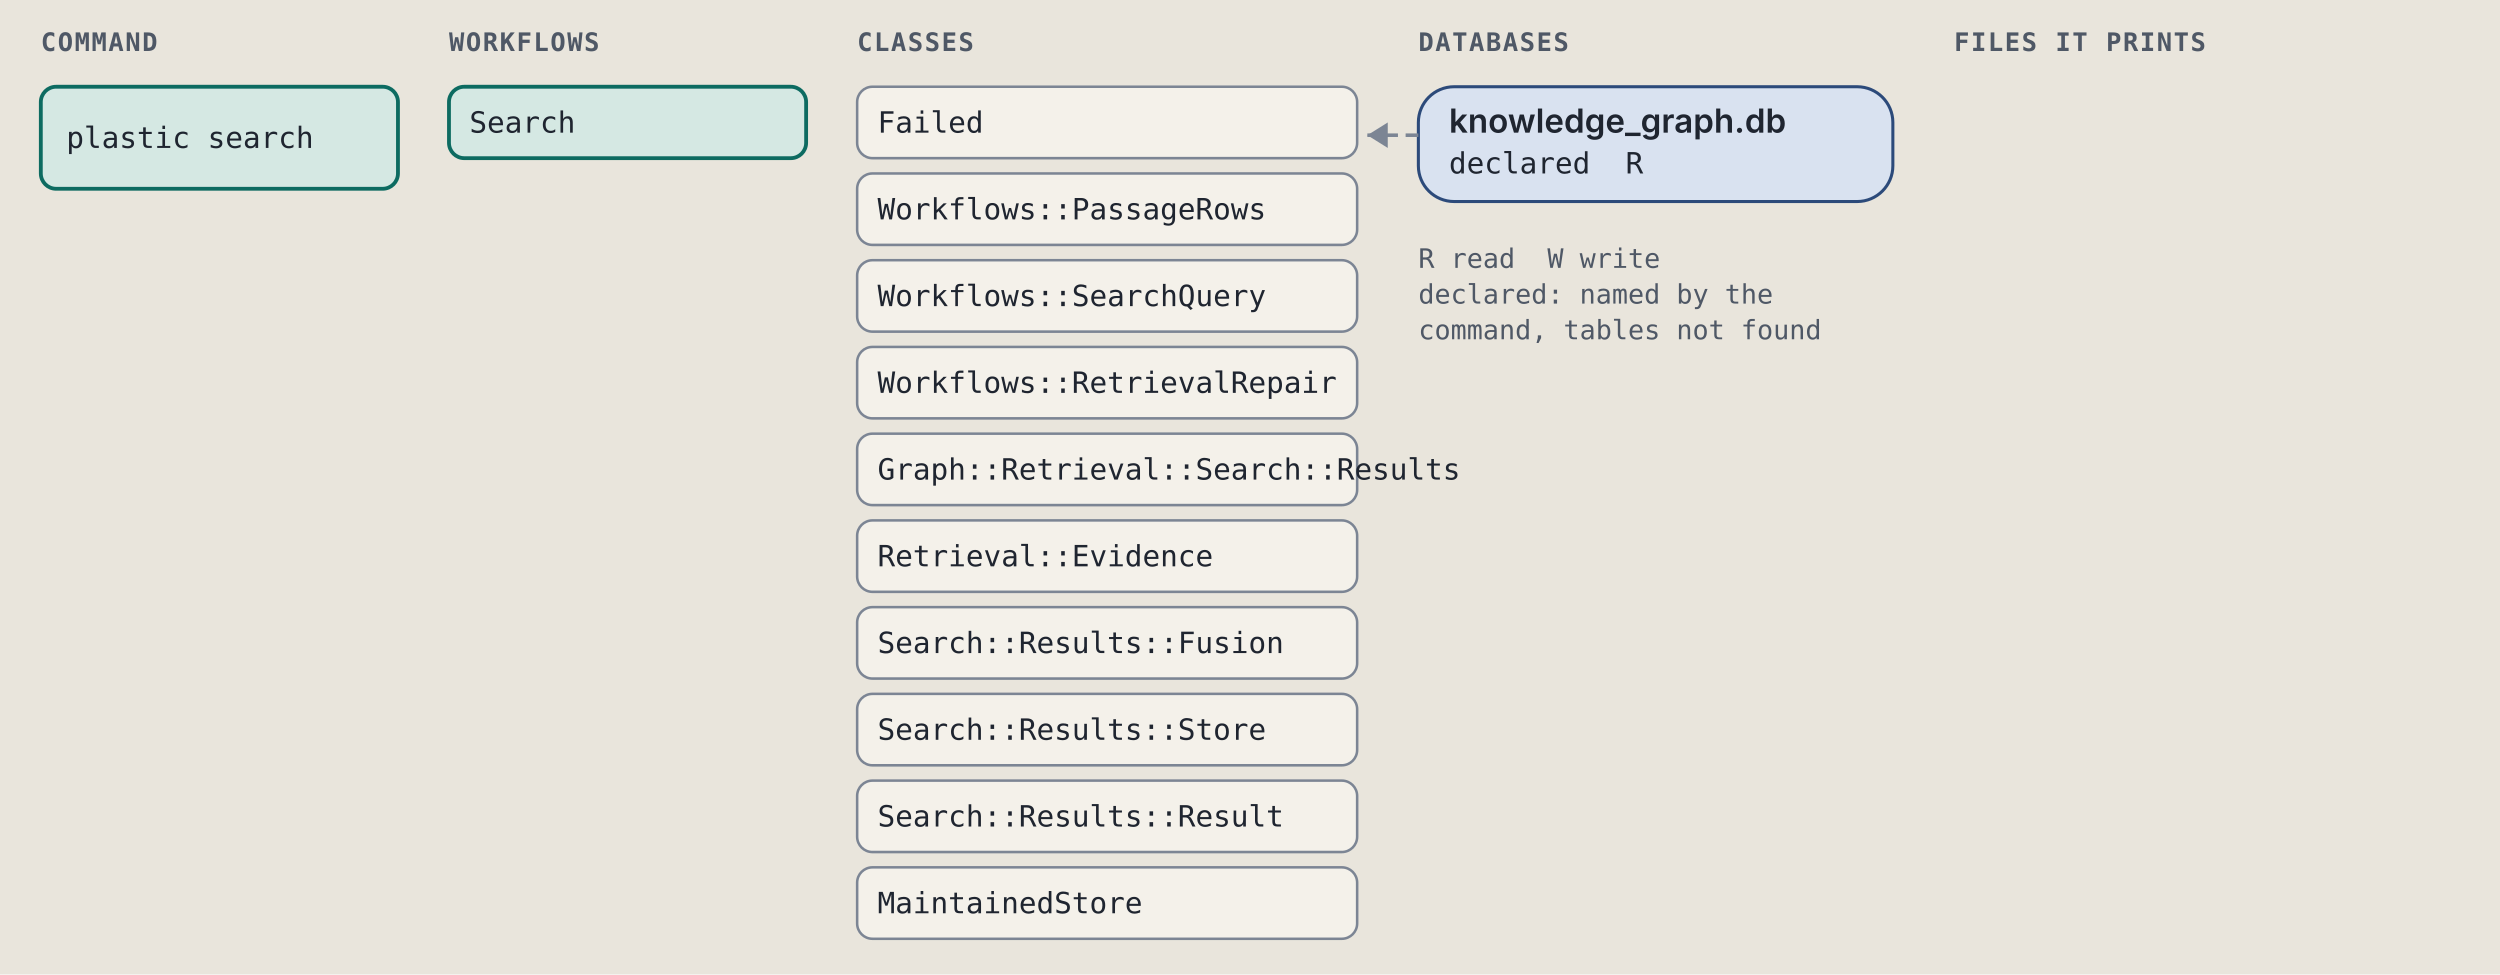
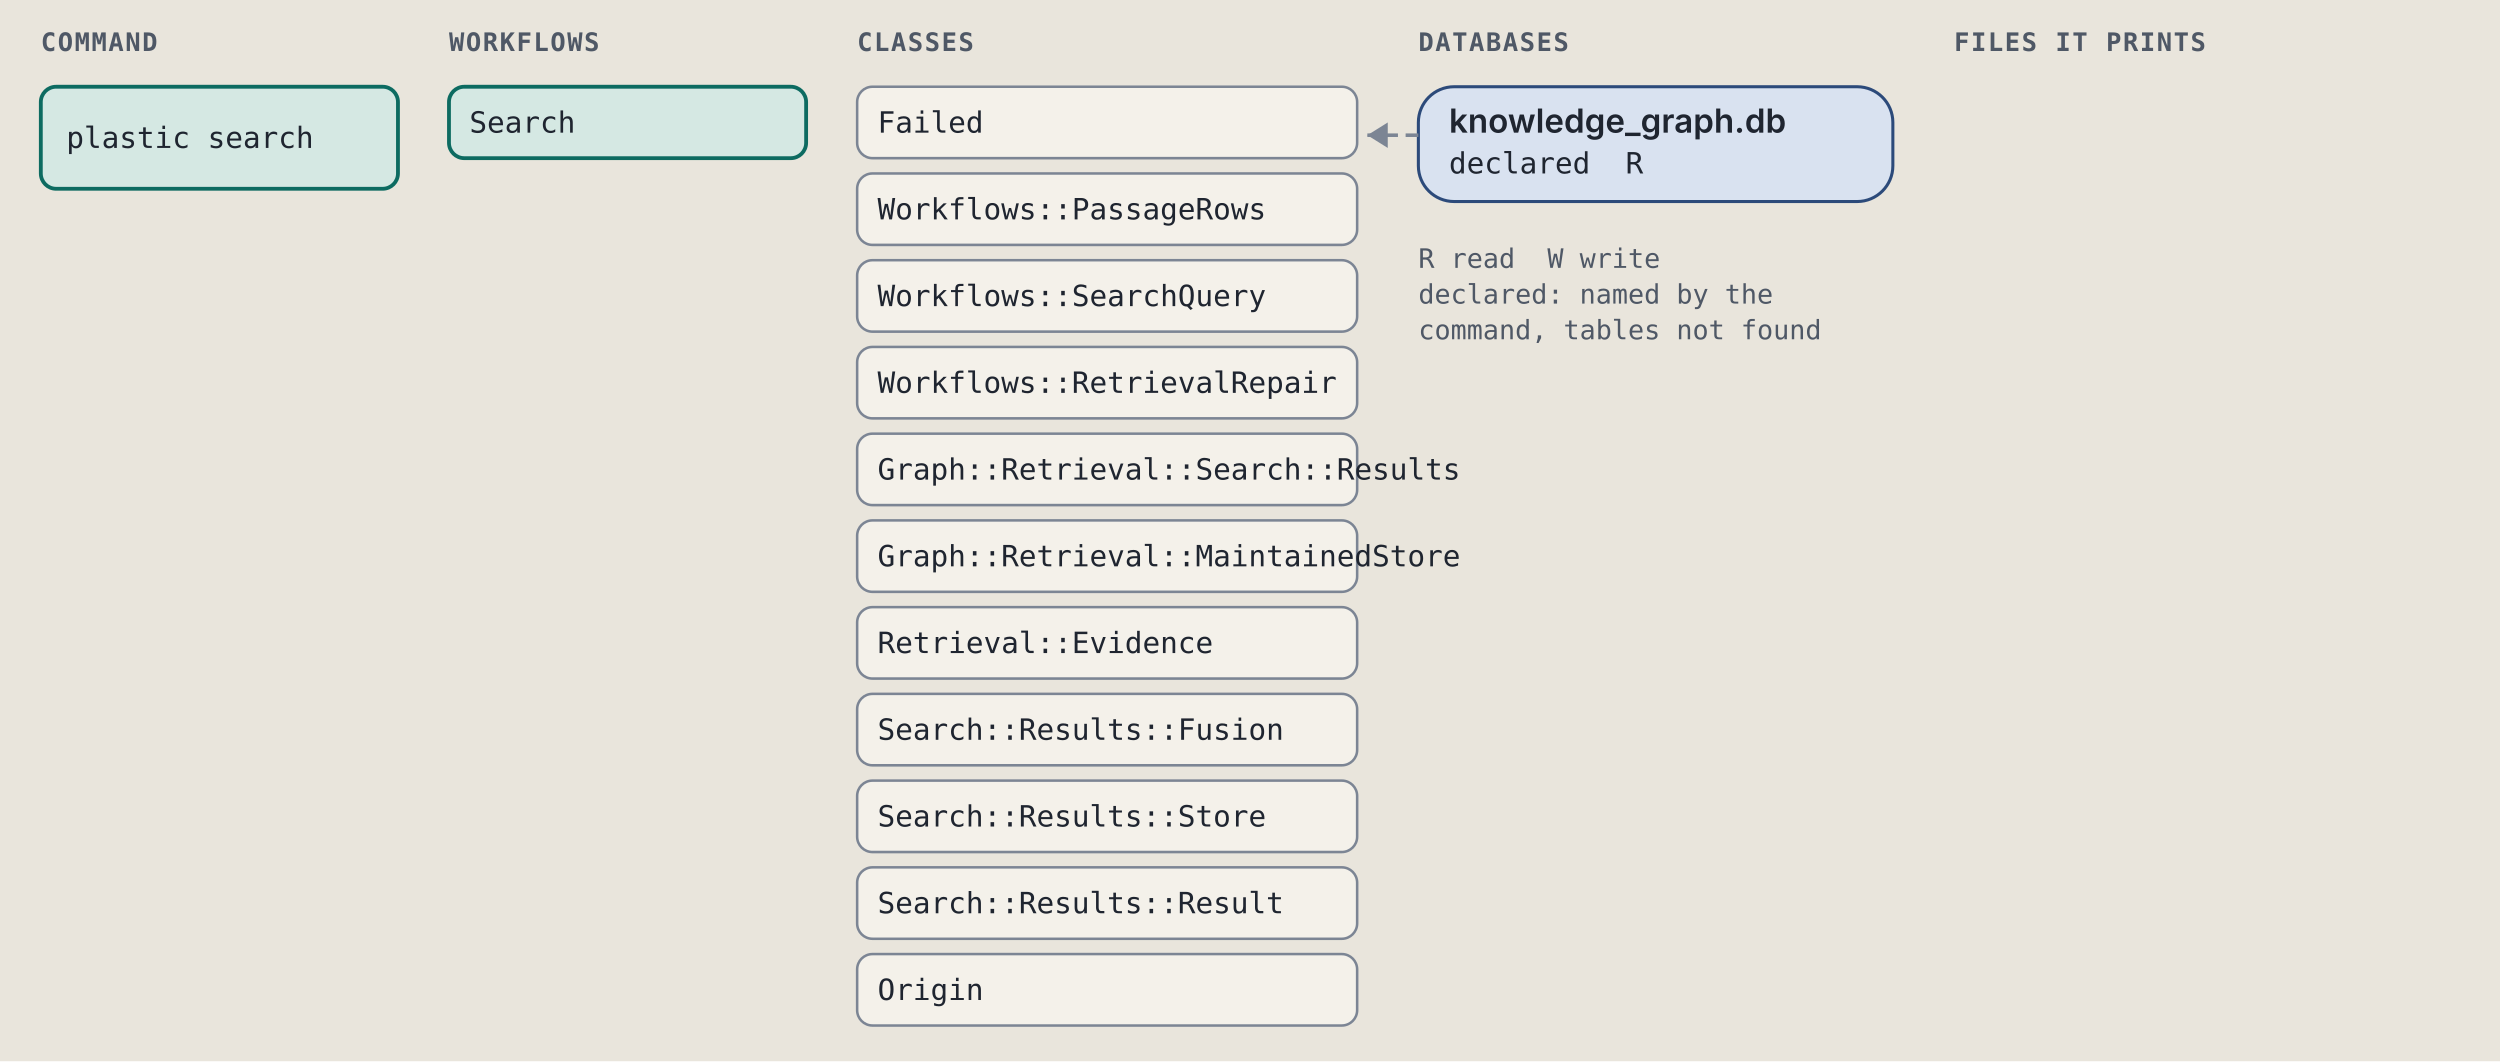
- <svg xmlns="http://www.w3.org/2000/svg" viewBox="0 0 980 382" width="980" height="382" role="img" xml:space="preserve">
+ <svg xmlns="http://www.w3.org/2000/svg" viewBox="0 0 980 416" width="980" height="416" role="img" xml:space="preserve">
  <style>.ground { fill: #e9e5dc; }
.card { fill: #f4f1ea; stroke: #7c8594; stroke-width: 1; }
.lane-code { fill: #d5e8e3; stroke: #0d6b61; stroke-width: 1.5; }
.lane-agent { fill: #f1e2c7; stroke: #9a5508; stroke-width: 1.5; }
.stop-refusal { fill: #e4dcf5; stroke: #5b35b0; stroke-width: 1.2; }
.stop-failure { fill: #f4d9d4; stroke: #a8261b; stroke-width: 1.2; }
.end { fill: #d9e2f0; stroke: #2c4a7a; stroke-width: 1.2; }
.wire { fill: none; stroke: #7c8594; stroke-width: 1.4; }
.wire-read { fill: none; stroke: #7c8594; stroke-width: 1.4; stroke-dasharray: 5 3; }
.wire-refusal { fill: none; stroke: #5b35b0; stroke-width: 1.2; stroke-dasharray: 4 3; }
.wire-failure { fill: none; stroke: #a8261b; stroke-width: 1.2; stroke-dasharray: 4 3; }
.head { fill: #7c8594; }
.t { fill: #1f2530; font: 12px "IBM Plex Sans", system-ui, -apple-system, "Segoe UI", sans-serif; }
.tb { fill: #1f2530; font: 600 13px "IBM Plex Sans", system-ui, -apple-system, "Segoe UI", sans-serif; }
.tm { fill: #1f2530; font: 11.5px "IBM Plex Mono", ui-monospace, Menlo, Consolas, monospace; }
.tag { font: 600 10px "IBM Plex Mono", ui-monospace, Menlo, Consolas, monospace; letter-spacing: .06em; }
.tag-code { fill: #0d6b61; } .tag-agent { fill: #9a5508; } .tag-refusal { fill: #5b35b0; }
.tag-failure { fill: #a8261b; } .tag-end { fill: #2c4a7a; } .tag-muted { fill: #4f5866; }
.tm.tag-muted { font-size: 10.5px; }
.db { fill: #d9e2f0; stroke: #2c4a7a; stroke-width: 1.2; }
.codebox { fill: #f4f1ea; stroke: #7c8594; stroke-width: 1; }
.cx { fill: #1f2530; font: 12px "IBM Plex Mono", ui-monospace, Menlo, Consolas, monospace; white-space: pre; }
.cx-n { fill: #4f5866; font: 11px "IBM Plex Mono", ui-monospace, Menlo, Consolas, monospace; }
.cx-k { fill: #5b35b0; } .cx-s { fill: #9a5508; } .cx-y { fill: #0d6b61; }
.cx-w { fill: #2c4a7a; font-weight: 600; } .cx-t { fill: #a8261b; } .cx-c { fill: #4f5866; font-style: italic; }
.badge { fill: #2c4a7a; } .badge-t { fill: #e9e5dc; font: 600 11px "IBM Plex Mono", ui-monospace, Menlo, Consolas, monospace; }
.bracket { fill: none; stroke: #2c4a7a; stroke-width: 1.4; }
.term { fill: #16191e; stroke: #7c8594; stroke-width: 1; }
.term-t { fill: #e6e2d8; font: 12px "IBM Plex Mono", ui-monospace, Menlo, Consolas, monospace; }
.term-p { fill: #8fd18f; font: 12px "IBM Plex Mono", ui-monospace, Menlo, Consolas, monospace; }
.term-m { fill: #a3abb6; font: 12px "IBM Plex Mono", ui-monospace, Menlo, Consolas, monospace; }
.big { font: 700 36px "IBM Plex Mono", ui-monospace, Menlo, Consolas, monospace; }

@media (prefers-color-scheme: dark) {
.ground { fill: #171a1f; }
.card { fill: #20242b; stroke: #8a93a2; stroke-width: 1; }
.lane-code { fill: #173a36; stroke: #5cc4b4; stroke-width: 1.5; }
.lane-agent { fill: #3d2e17; stroke: #e5a95a; stroke-width: 1.5; }
.stop-refusal { fill: #2d2445; stroke: #b59cf2; stroke-width: 1.2; }
.stop-failure { fill: #45211e; stroke: #f2958a; stroke-width: 1.2; }
.end { fill: #1f2c42; stroke: #97b6e8; stroke-width: 1.2; }
.wire { fill: none; stroke: #8a93a2; stroke-width: 1.4; }
.wire-read { fill: none; stroke: #8a93a2; stroke-width: 1.4; stroke-dasharray: 5 3; }
.wire-refusal { fill: none; stroke: #b59cf2; stroke-width: 1.2; stroke-dasharray: 4 3; }
.wire-failure { fill: none; stroke: #f2958a; stroke-width: 1.2; stroke-dasharray: 4 3; }
.head { fill: #8a93a2; }
.t { fill: #e8e4da; font: 12px "IBM Plex Sans", system-ui, -apple-system, "Segoe UI", sans-serif; }
.tb { fill: #e8e4da; font: 600 13px "IBM Plex Sans", system-ui, -apple-system, "Segoe UI", sans-serif; }
.tm { fill: #e8e4da; font: 11.5px "IBM Plex Mono", ui-monospace, Menlo, Consolas, monospace; }
.tag { font: 600 10px "IBM Plex Mono", ui-monospace, Menlo, Consolas, monospace; letter-spacing: .06em; }
.tag-code { fill: #5cc4b4; } .tag-agent { fill: #e5a95a; } .tag-refusal { fill: #b59cf2; }
.tag-failure { fill: #f2958a; } .tag-end { fill: #97b6e8; } .tag-muted { fill: #b3b9c3; }
.tm.tag-muted { font-size: 10.5px; }
.db { fill: #1f2c42; stroke: #97b6e8; stroke-width: 1.2; }
.codebox { fill: #20242b; stroke: #8a93a2; stroke-width: 1; }
.cx { fill: #e8e4da; font: 12px "IBM Plex Mono", ui-monospace, Menlo, Consolas, monospace; white-space: pre; }
.cx-n { fill: #b3b9c3; font: 11px "IBM Plex Mono", ui-monospace, Menlo, Consolas, monospace; }
.cx-k { fill: #b59cf2; } .cx-s { fill: #e5a95a; } .cx-y { fill: #5cc4b4; }
.cx-w { fill: #97b6e8; font-weight: 600; } .cx-t { fill: #f2958a; } .cx-c { fill: #b3b9c3; font-style: italic; }
.badge { fill: #97b6e8; } .badge-t { fill: #171a1f; font: 600 11px "IBM Plex Mono", ui-monospace, Menlo, Consolas, monospace; }
.bracket { fill: none; stroke: #97b6e8; stroke-width: 1.4; }
.term { fill: #16191e; stroke: #8a93a2; stroke-width: 1; }
.term-t { fill: #e6e2d8; font: 12px "IBM Plex Mono", ui-monospace, Menlo, Consolas, monospace; }
.term-p { fill: #8fd18f; font: 12px "IBM Plex Mono", ui-monospace, Menlo, Consolas, monospace; }
.term-m { fill: #a3abb6; font: 12px "IBM Plex Mono", ui-monospace, Menlo, Consolas, monospace; }
.big { font: 700 36px "IBM Plex Mono", ui-monospace, Menlo, Consolas, monospace; }
}</style>
  <rect width="100%" height="100%" class="ground" />
  <text x="16" y="20" class="tag tag-muted" text-anchor="start">COMMAND</text>
  <text x="176" y="20" class="tag tag-muted" text-anchor="start">WORKFLOWS</text>
  <text x="336" y="20" class="tag tag-muted" text-anchor="start">CLASSES</text>
  <text x="556" y="20" class="tag tag-muted" text-anchor="start">DATABASES</text>
  <text x="766" y="20" class="tag tag-muted" text-anchor="start">FILES IT PRINTS</text>
  <rect x="16" y="34" width="140" height="40" rx="6" class="lane-code" />
  <text x="26" y="58" class="tm" text-anchor="start">plastic search</text>
  <rect x="176" y="34" width="140" height="28" rx="6" class="lane-code" />
  <text x="184" y="52" class="tm" text-anchor="start">Search</text>
  <rect x="336" y="34" width="196" height="28" rx="6" class="card" />
  <text x="344" y="52" class="tm" text-anchor="start">Failed</text>
  <rect x="336" y="68" width="196" height="28" rx="6" class="card" />
  <text x="344" y="86" class="tm" text-anchor="start">Workflows::PassageRows</text>
  <rect x="336" y="102" width="196" height="28" rx="6" class="card" />
  <text x="344" y="120" class="tm" text-anchor="start">Workflows::SearchQuery</text>
  <rect x="336" y="136" width="196" height="28" rx="6" class="card" />
  <text x="344" y="154" class="tm" text-anchor="start">Workflows::RetrievalRepair</text>
  <rect x="336" y="170" width="196" height="28" rx="6" class="card" />
  <text x="344" y="188" class="tm" text-anchor="start">Graph::Retrieval::Search::Results</text>
  <rect x="336" y="204" width="196" height="28" rx="6" class="card" />
-   <text x="344" y="222" class="tm" text-anchor="start">Retrieval::Evidence</text>
+   <text x="344" y="222" class="tm" text-anchor="start">Graph::Retrieval::MaintainedStore</text>
  <rect x="336" y="238" width="196" height="28" rx="6" class="card" />
-   <text x="344" y="256" class="tm" text-anchor="start">Search::Results::Fusion</text>
+   <text x="344" y="256" class="tm" text-anchor="start">Retrieval::Evidence</text>
  <rect x="336" y="272" width="196" height="28" rx="6" class="card" />
-   <text x="344" y="290" class="tm" text-anchor="start">Search::Results::Store</text>
+   <text x="344" y="290" class="tm" text-anchor="start">Search::Results::Fusion</text>
  <rect x="336" y="306" width="196" height="28" rx="6" class="card" />
-   <text x="344" y="324" class="tm" text-anchor="start">Search::Results::Result</text>
+   <text x="344" y="324" class="tm" text-anchor="start">Search::Results::Store</text>
  <rect x="336" y="340" width="196" height="28" rx="6" class="card" />
-   <text x="344" y="358" class="tm" text-anchor="start">MaintainedStore</text>
+   <text x="344" y="358" class="tm" text-anchor="start">Search::Results::Result</text>
+   <rect x="336" y="374" width="196" height="28" rx="6" class="card" />
+   <text x="344" y="392" class="tm" text-anchor="start">Origin</text>
  <rect x="556" y="34" width="186" height="45" rx="14" class="db" />
  <text x="568" y="52" class="tb" text-anchor="start">knowledge_graph.db</text>
  <text x="568" y="68" class="tm" text-anchor="start">declared  R</text>
  <path d="M 556 53 L 536 53" class="wire-read" />
  <path d="M 544 48 L 536 53 L 544 58 Z" class="head" />
  <text x="556" y="105" class="tm tag-muted" text-anchor="start">R read  W write</text>
  <text x="556" y="119" class="tm tag-muted" text-anchor="start">declared: named by the</text>
  <text x="556" y="133" class="tm tag-muted" text-anchor="start">command, tables not found</text>
</svg>
